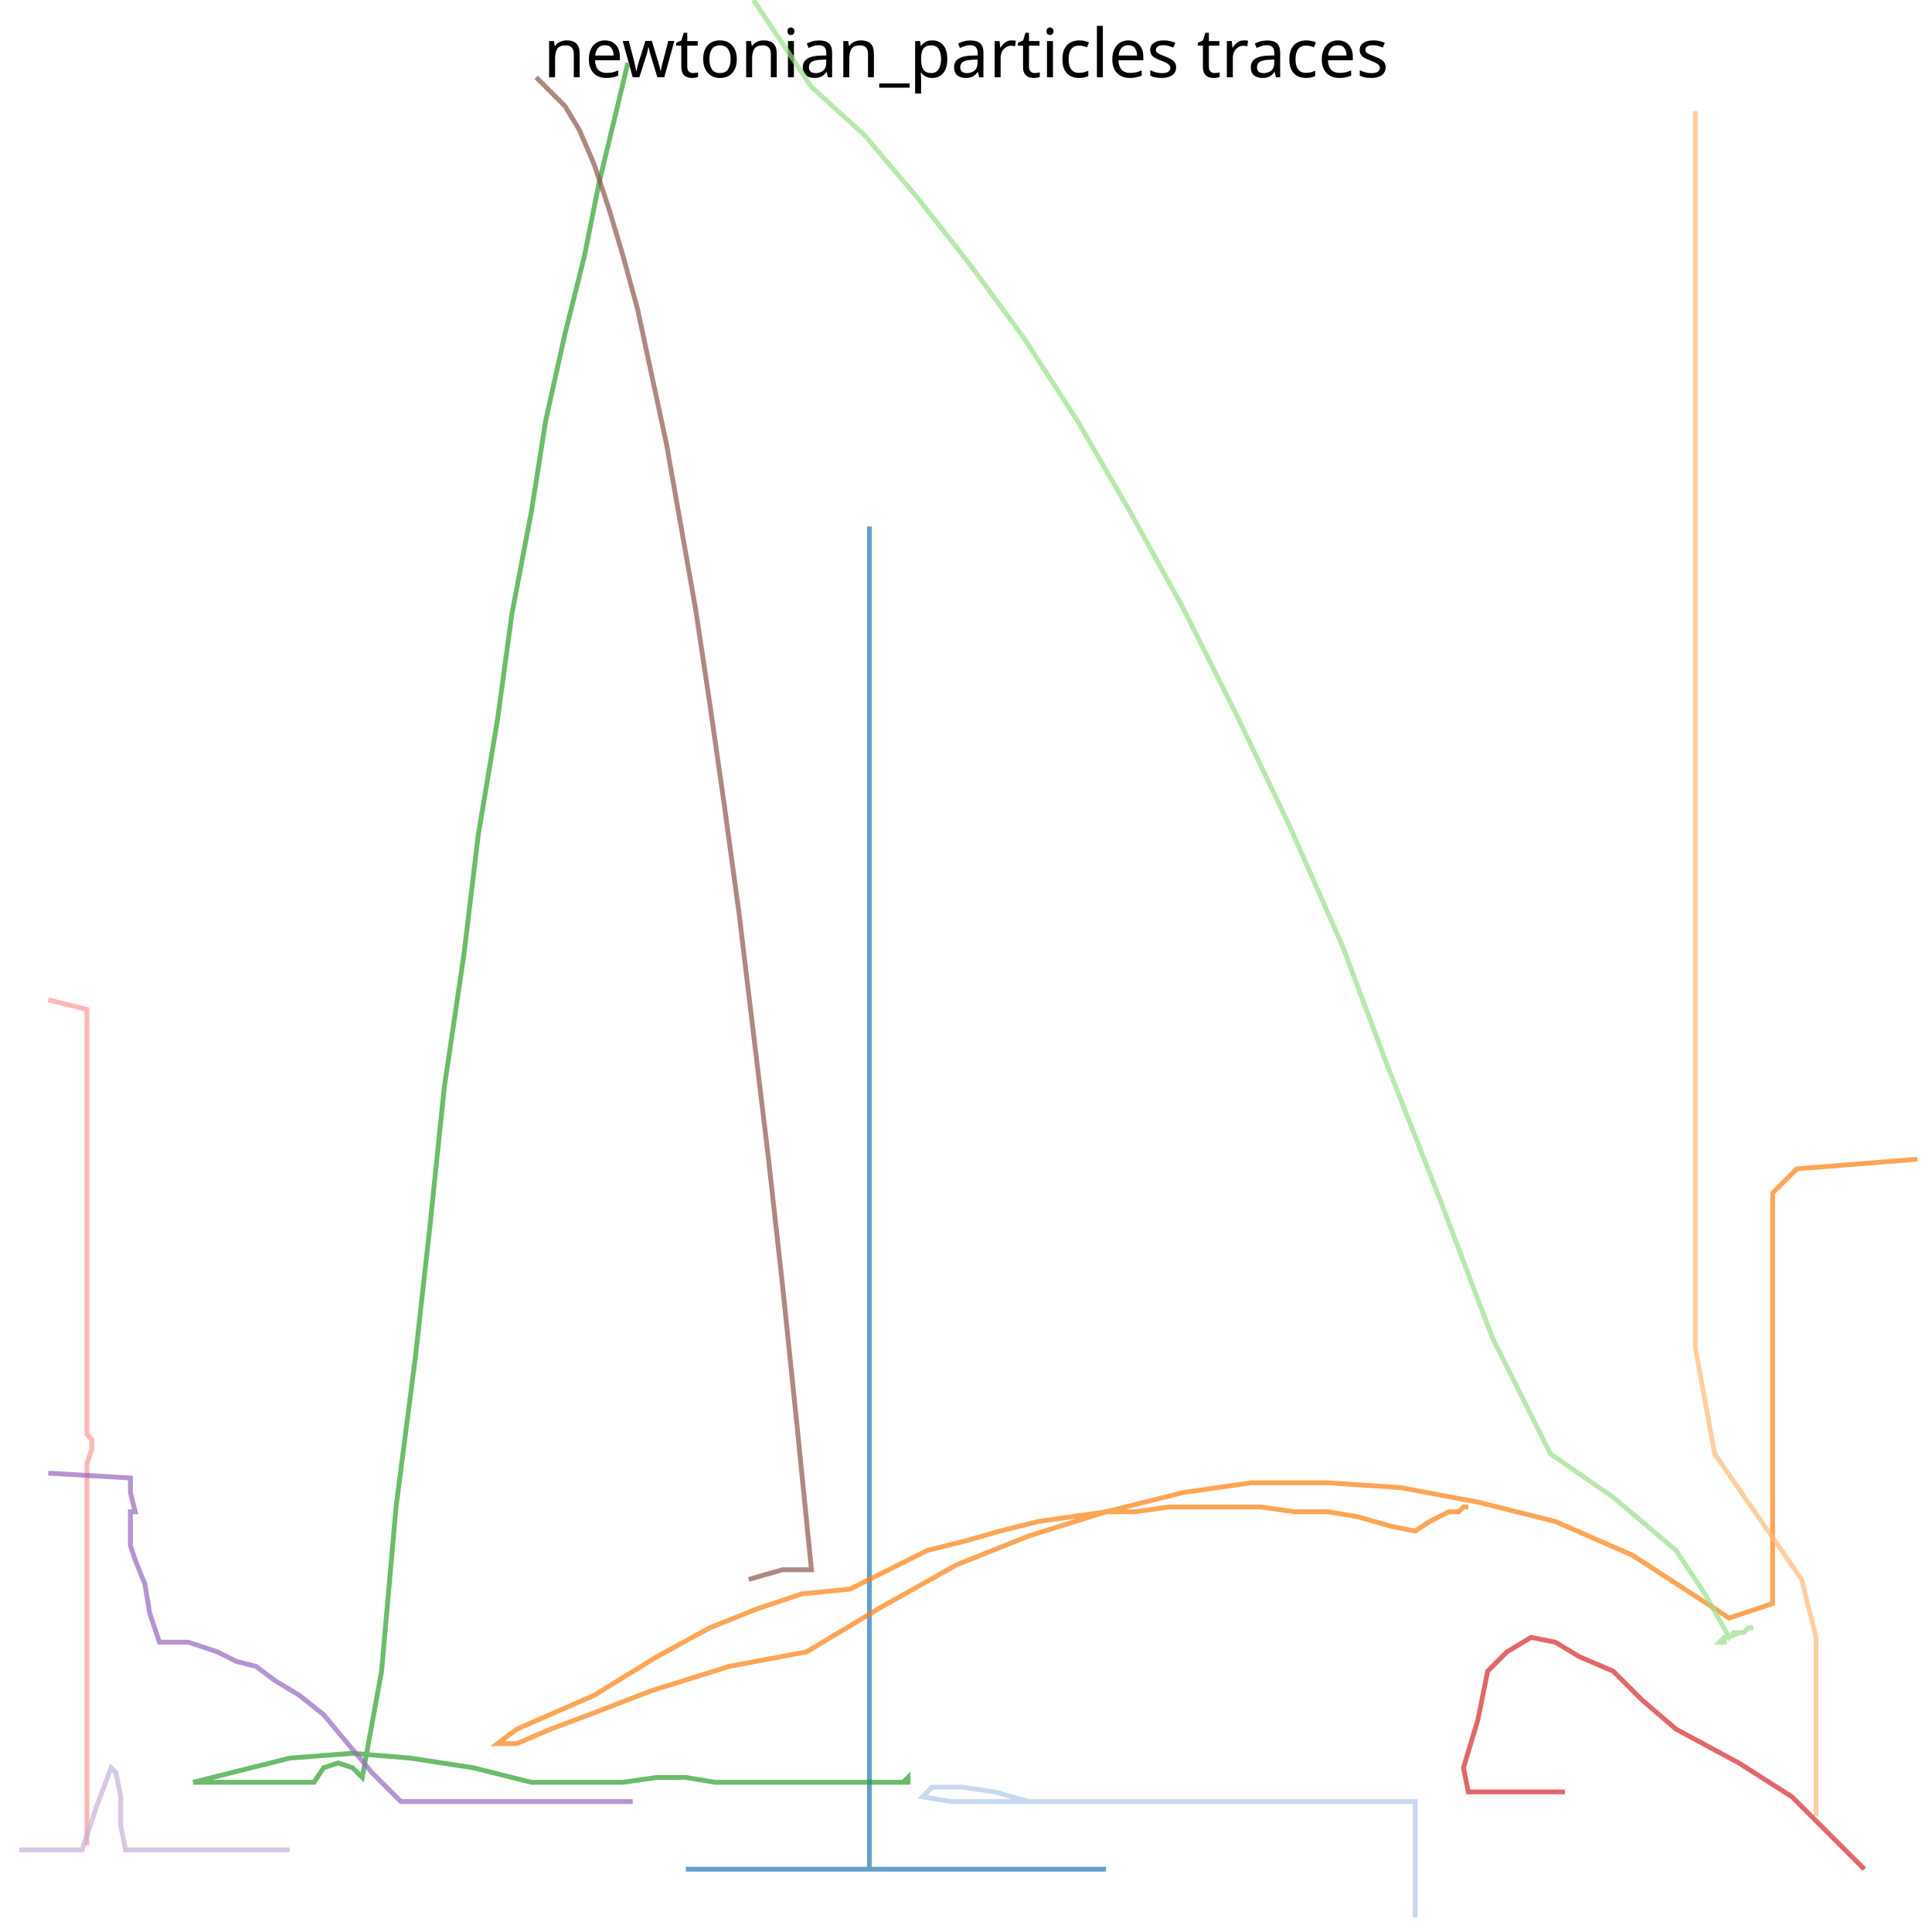
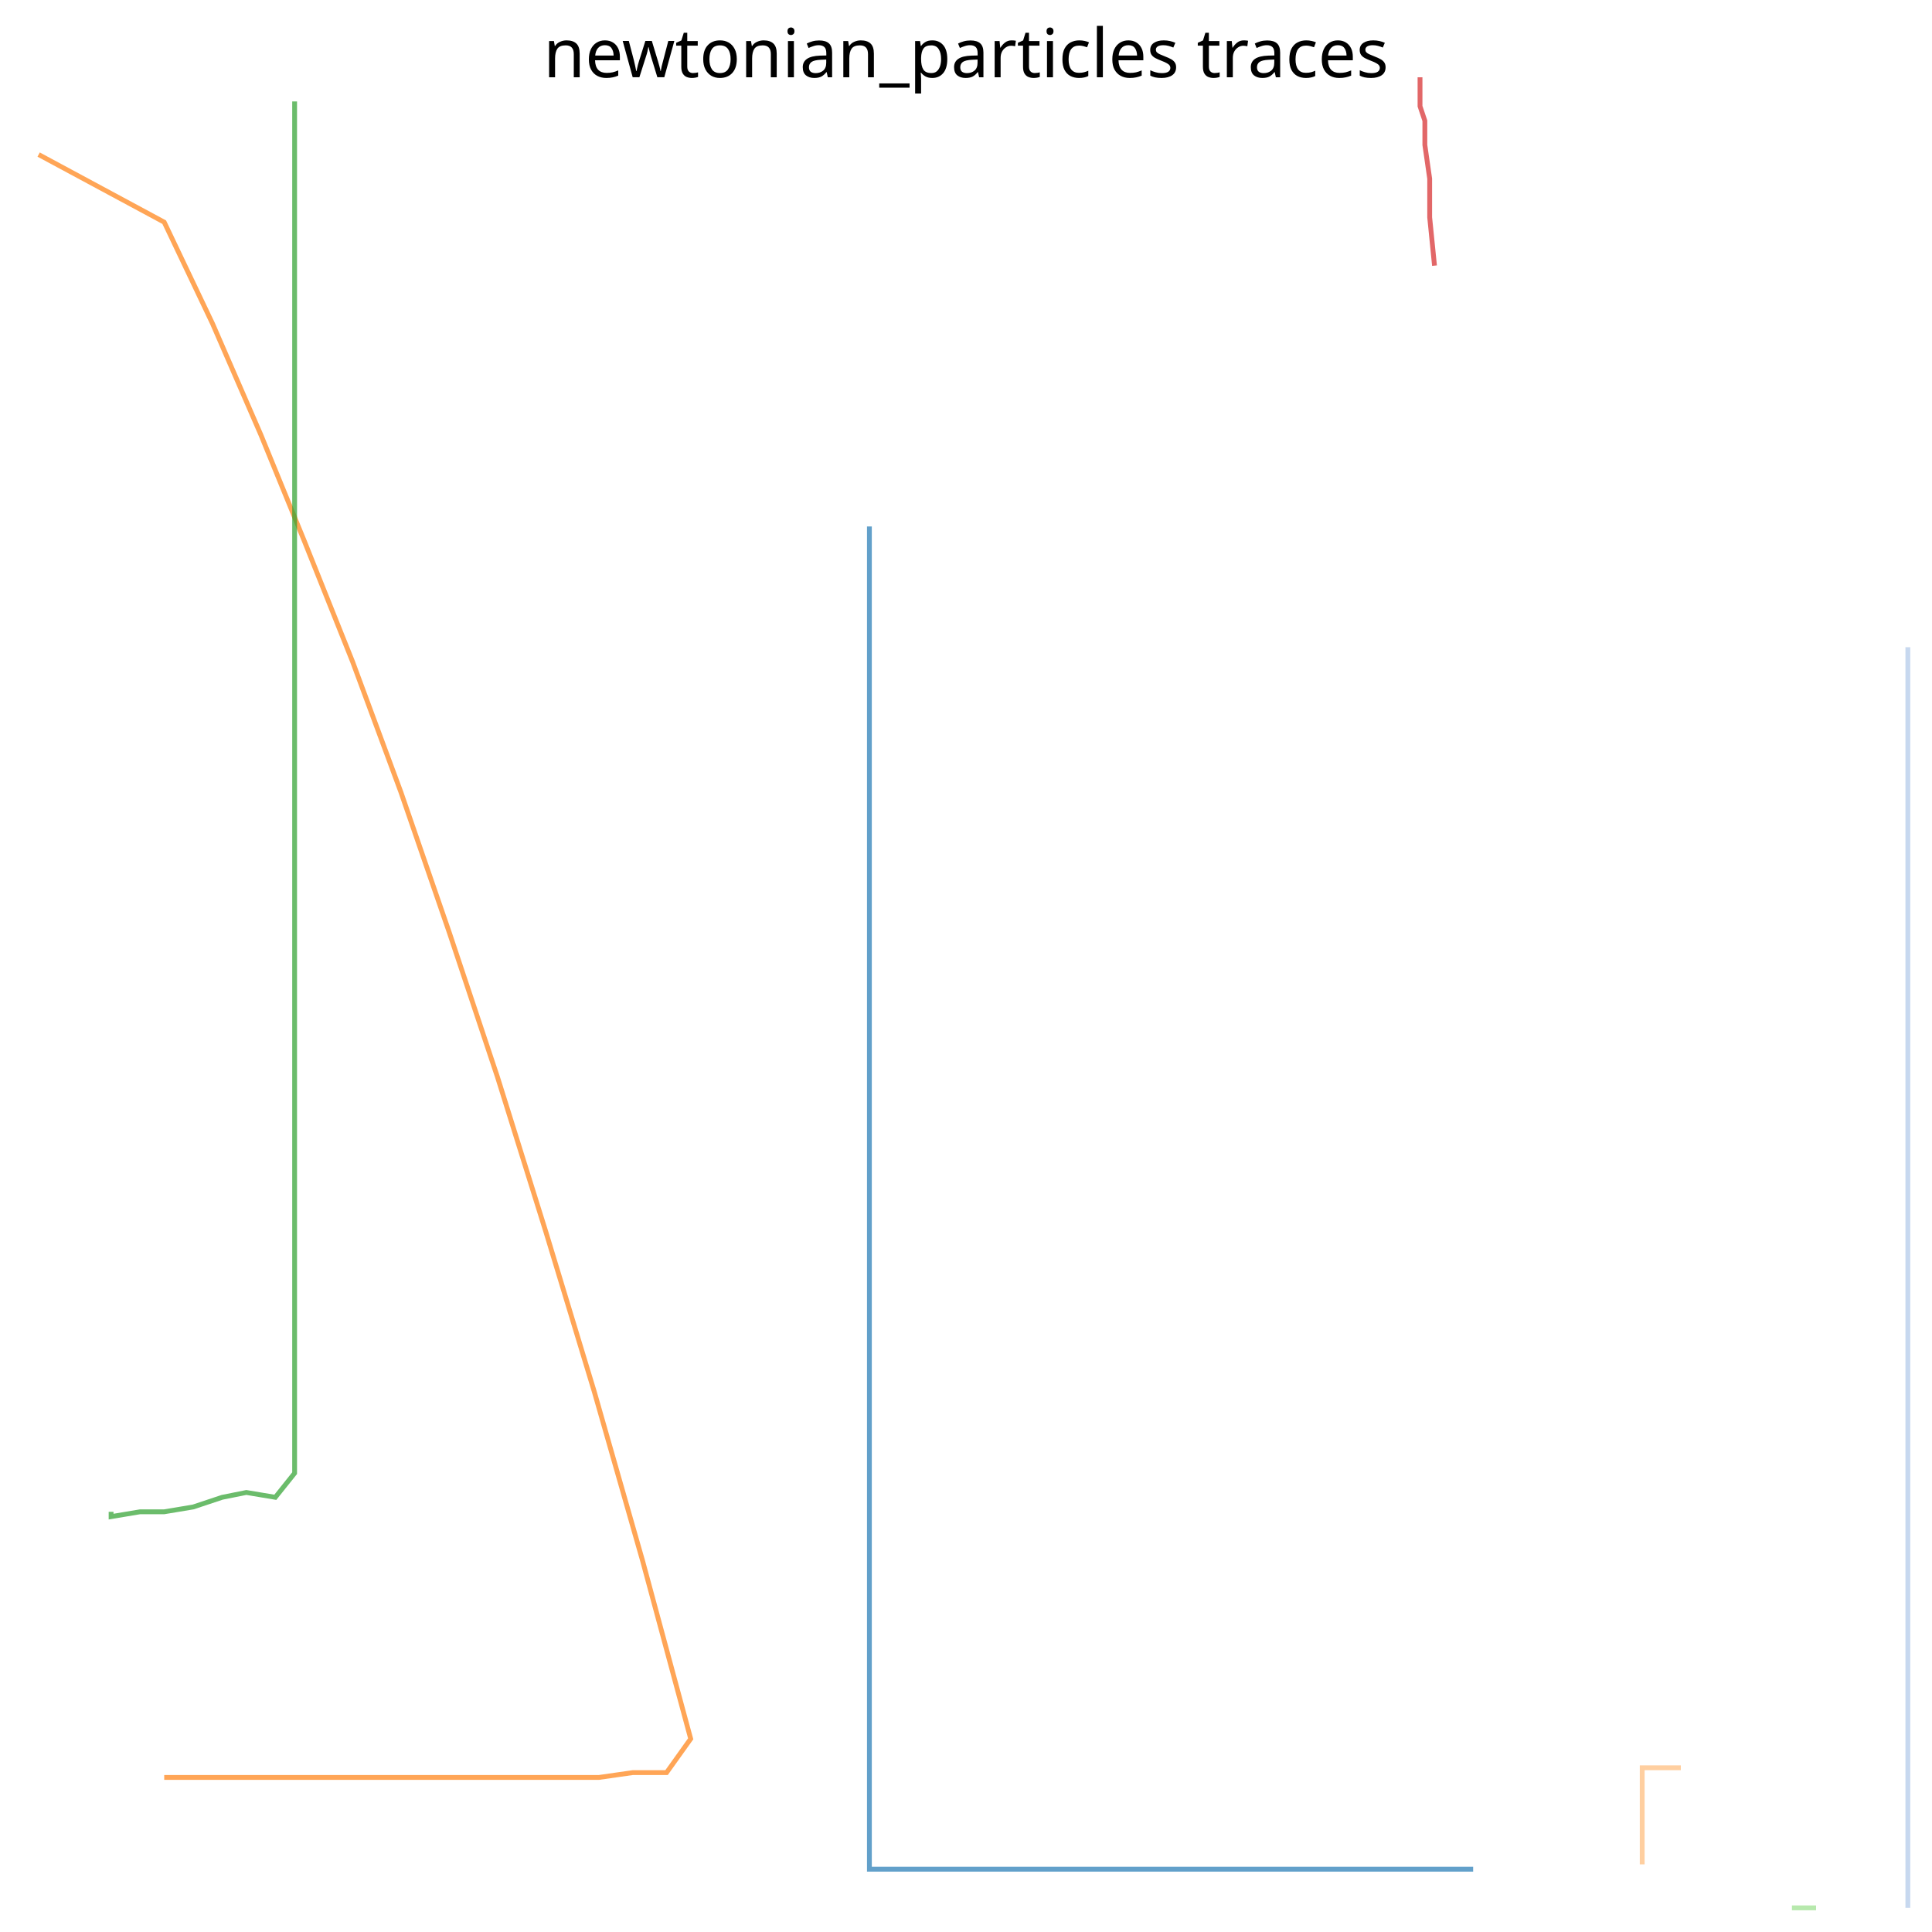
<svg xmlns="http://www.w3.org/2000/svg" width="400" height="400" viewBox="0 0 400 400">
  <rect width="400" height="400" fill="white" />
  <text x="200" y="16" text-anchor="middle" font-size="14" font-family="sans-serif">newtonian_particles traces</text>
-   <polyline points="180,109 180,110 180,112 180,116 180,122 180,130 180,138 180,149 180,161 180,175 180,190 180,207 180,225 180,245 180,266 180,289 180,314 180,340 180,368 180,386 180,384 180,384 180,386 180,387 180,387 173,387 165,387 158,387 151,387 145,387 142,387 144,387 153,387 156,387 159,387 162,387 165,387 168,387 171,387 176,387 183,387 189,387 195,387 199,387 202,387 205,387 209,387 212,387 215,387 219,387 222,387 225,387 227,387 228,387 229,387 229,387 229,387 229,387 229,387 229,387 229,387" fill="none" stroke="rgb(31,119,180)" stroke-width="1" opacity="0.7" />
-   <polyline points="293,397 293,374 293,373 293,373 293,373 293,373 293,373 293,373 293,373 293,373 293,373 293,373 293,373 293,373 288,373 284,373 280,373 276,373 271,373 265,373 258,373 251,373 244,373 238,373 231,373 224,373 217,373 210,373 204,373 197,373 191,372 193,370 199,370 206,371 213,373 218,373 221,373 225,373 228,373 231,373 234,373 237,373 241,373 244,373 247,373 251,373 254,373 257,373 261,373 264,373 265,373 266,373 267,373 267,373 267,373 267,373 267,373 267,373 267,373" fill="none" stroke="rgb(175,199,232)" stroke-width="1" opacity="0.7" />
-   <polyline points="397,240 372,242 367,247 367,255 367,264 367,274 367,286 367,300 367,315 367,332 358,335 338,322 322,315 306,311 290,308 275,307 259,307 245,309 229,313 213,318 198,324 182,333 167,342 151,345 135,350 122,355 114,358 107,361 103,361 107,358 123,351 136,343 147,337 157,333 166,330 176,329 184,325 192,321 200,319 207,317 215,315 222,314 229,313 235,313 242,312 248,312 255,312 261,312 268,313 275,313 281,314 288,316 293,317 296,315 298,314 300,313 302,313 303,312 304,312" fill="none" stroke="rgb(255,127,14)" stroke-width="1" opacity="0.7" />
-   <polyline points="351,23 351,34 351,46 351,59 351,74 351,91 351,110 351,129 351,151 351,174 351,199 351,225 351,252 351,279 355,301 364,314 373,327 376,339 376,352 376,366 376,376 376,376 376,376 376,376 376,376 376,376 376,376 376,376 376,376 376,376 376,376 376,376 376,376 376,376 376,376 376,376 376,376 376,376 376,376 376,376 376,376 376,376 376,376 376,376 376,376 376,376 376,376 376,376 376,376 376,376 376,376 376,376 376,376 376,376 376,376" fill="none" stroke="rgb(255,187,120)" stroke-width="1" opacity="0.7" />
-   <polyline points="130,13 124,38 121,53 117,69 113,87 110,106 106,127 103,149 99,173 96,198 92,225 89,254 86,281 82,312 79,346 75,368 73,366 70,365 67,366 65,369 60,369 51,369 43,369 40,369 44,368 60,364 73,363 85,364 98,366 110,369 120,369 129,369 136,368 142,368 148,369 153,369 157,369 161,369 165,369 168,369 171,369 175,369 178,369 181,369 184,369 187,369 188,368 188,368 188,369 187,369 186,369 186,369 186,369 188,369" fill="none" stroke="rgb(44,160,44)" stroke-width="1" opacity="0.7" />
-   <polyline points="156,0 168,18 179,28 190,41 201,55 212,70 223,87 234,106 245,126 256,148 267,171 278,196 287,220 298,248 309,277 321,301 334,310 347,321 353,330 358,339 359,338 361,338 362,337 362,337 363,337 363,337 363,337 362,337 361,338 360,338 358,339 357,339 357,339 357,339 358,339 357,339 357,339 357,339 357,340 356,340 356,340 356,340 356,340 356,340 356,340 356,340 357,339 358,339 358,339 358,339 358,339 358,339 358,339 358,339" fill="none" stroke="rgb(152,223,138)" stroke-width="1" opacity="0.7" />
-   <polyline points="386,387 371,372 360,365 347,358 340,352 334,346 327,343 322,340 317,339 312,342 308,346 306,356 303,366 304,371 308,371 311,371 315,371 318,371 321,371 324,371 324,371 324,371 324,371 324,371 324,371 324,371 323,371 323,371 323,371 323,371 323,371 322,371 322,371 322,371 322,371 321,371 321,371 321,371 321,371 321,371 322,371 323,371 324,371 324,371 324,371 324,371 324,371 324,371 324,371" fill="none" stroke="rgb(214,39,40)" stroke-width="1" opacity="0.7" />
-   <polyline points="10,207 18,209 18,214 18,220 18,228 18,237 18,248 18,261 18,269 18,268 18,269 18,271 18,275 18,279 18,284 18,290 18,297 19,298 19,300 18,303 18,306 18,310 18,316 18,324 18,333 18,344 18,351 18,352 18,353 18,354 18,356 18,358 18,361 18,364 18,368 18,373 18,381 18,382 18,382" fill="none" stroke="rgb(255,152,150)" stroke-width="1" opacity="0.7" />
-   <polyline points="10,305 27,306 27,309 28,313 27,313 27,313 27,314 27,316 27,320 28,323 30,328 31,334 33,340 36,340 39,340 42,341 45,342 49,344 53,345 57,348 62,351 67,355 72,361 77,367 83,373 88,373 93,373 98,373 104,373 109,373 114,373 119,373 124,373 129,373 131,373" fill="none" stroke="rgb(148,103,189)" stroke-width="1" opacity="0.7" />
-   <polyline points="4,383 17,383 20,374 23,366 24,367 25,372 25,378 26,383 26,383 27,383 28,383 29,383 29,383 30,383 31,383 32,383 33,383 34,383 36,383 38,383 40,383 42,383 44,383 46,383 49,383 51,383 53,383 55,383 57,383 60,383" fill="none" stroke="rgb(197,176,213)" stroke-width="1" opacity="0.7" />
-   <polyline points="111,16 114,19 117,22 120,27 123,34 126,43 129,53 132,64 135,78 138,92 141,109 144,126 147,146 150,167 153,189 156,214 159,239 162,266 165,295 168,325 162,325 155,327" fill="none" stroke="rgb(140,86,75)" stroke-width="1" opacity="0.7" />
+   <polyline points="180,109 180,110 180,112 180,116 180,122 180,130 180,138 180,149 180,161 180,175 180,190 180,207 180,225 180,245 180,266 180,289 180,314 180,340 180,368 180,386 180,384 180,384 180,386 180,387 180,387 180,387 180,387 180,387 188,387 195,387 202,387 209,387 216,387 223,387 230,387 236,387 243,387 250,387 257,387 263,387 270,387 277,387 284,387 290,387 297,387 297,387 298,387 298,387 299,387 300,387 300,387 301,387 301,387 302,387 302,387 303,387 303,387 304,387 304,387 305,387 305,387" fill="none" stroke="rgb(31,119,180)" stroke-width="1" opacity="0.7" />
+   <polyline points="395,134 395,151 395,169 395,189 395,211 395,234 395,258 395,284 395,312 395,338 395,369 395,395 395,392 395,392 395,393 395,395 395,395 395,395 395,395 395,395 395,395 395,395 395,395 395,395 395,395 395,395 395,395 395,395 395,395 395,395 395,395 395,395 395,395 395,395 395,395 395,395 395,395 395,395 395,395 395,395 395,395 395,395 395,395 395,395 395,395 395,395 395,395 395,395 395,395 395,395 395,395" fill="none" stroke="rgb(175,199,232)" stroke-width="1" opacity="0.7" />
+   <polyline points="8,32 34,46 44,67 54,90 63,112 73,137 83,164 93,193 103,223 113,255 123,288 133,323 143,360 138,367 131,367 124,368 117,368 110,368 103,368 96,368 89,368 82,368 75,368 68,368 63,368 59,368 55,368 50,368 46,368 41,368 37,368 36,368 35,368 35,368 35,368 35,368 34,368 35,368 35,368 35,368 35,368 35,368 35,368 35,368 35,368 36,368" fill="none" stroke="rgb(255,127,14)" stroke-width="1" opacity="0.7" />
+   <polyline points="340,386 340,366 340,366 340,366 340,366 340,366 340,366 340,366 340,366 340,366 340,366 340,366 340,366 340,366 340,366 340,366 340,366 340,366 340,366 340,366 340,366 340,366 340,366 340,366 340,366 340,366 340,366 340,366 340,366 341,366 341,366 342,366 342,366 343,366 343,366 344,366 344,366 345,366 345,366 346,366 346,366 347,366 347,366 348,366 348,366" fill="none" stroke="rgb(255,187,120)" stroke-width="1" opacity="0.7" />
+   <polyline points="61,21 61,25 61,29 61,34 61,41 61,50 61,60 61,72 61,85 61,100 61,117 61,135 61,154 61,176 61,198 61,223 61,249 61,276 61,305 57,310 51,309 46,310 40,312 34,313 29,313 23,314 23,313 23,313 23,313 23,313 23,313 23,313 23,313 23,313 23,313 23,313 23,313 23,313 23,313 23,313 23,313" fill="none" stroke="rgb(44,160,44)" stroke-width="1" opacity="0.7" />
+   <polyline points="371,395 371,395 371,395 372,395 372,395 372,395 373,395 373,395 374,395 374,395 374,395 375,395 375,395 375,395 376,395" fill="none" stroke="rgb(152,223,138)" stroke-width="1" opacity="0.7" />
+   <polyline points="294,16 294,22 295,25 295,30 296,37 296,45 297,55" fill="none" stroke="rgb(214,39,40)" stroke-width="1" opacity="0.7" />
</svg>
